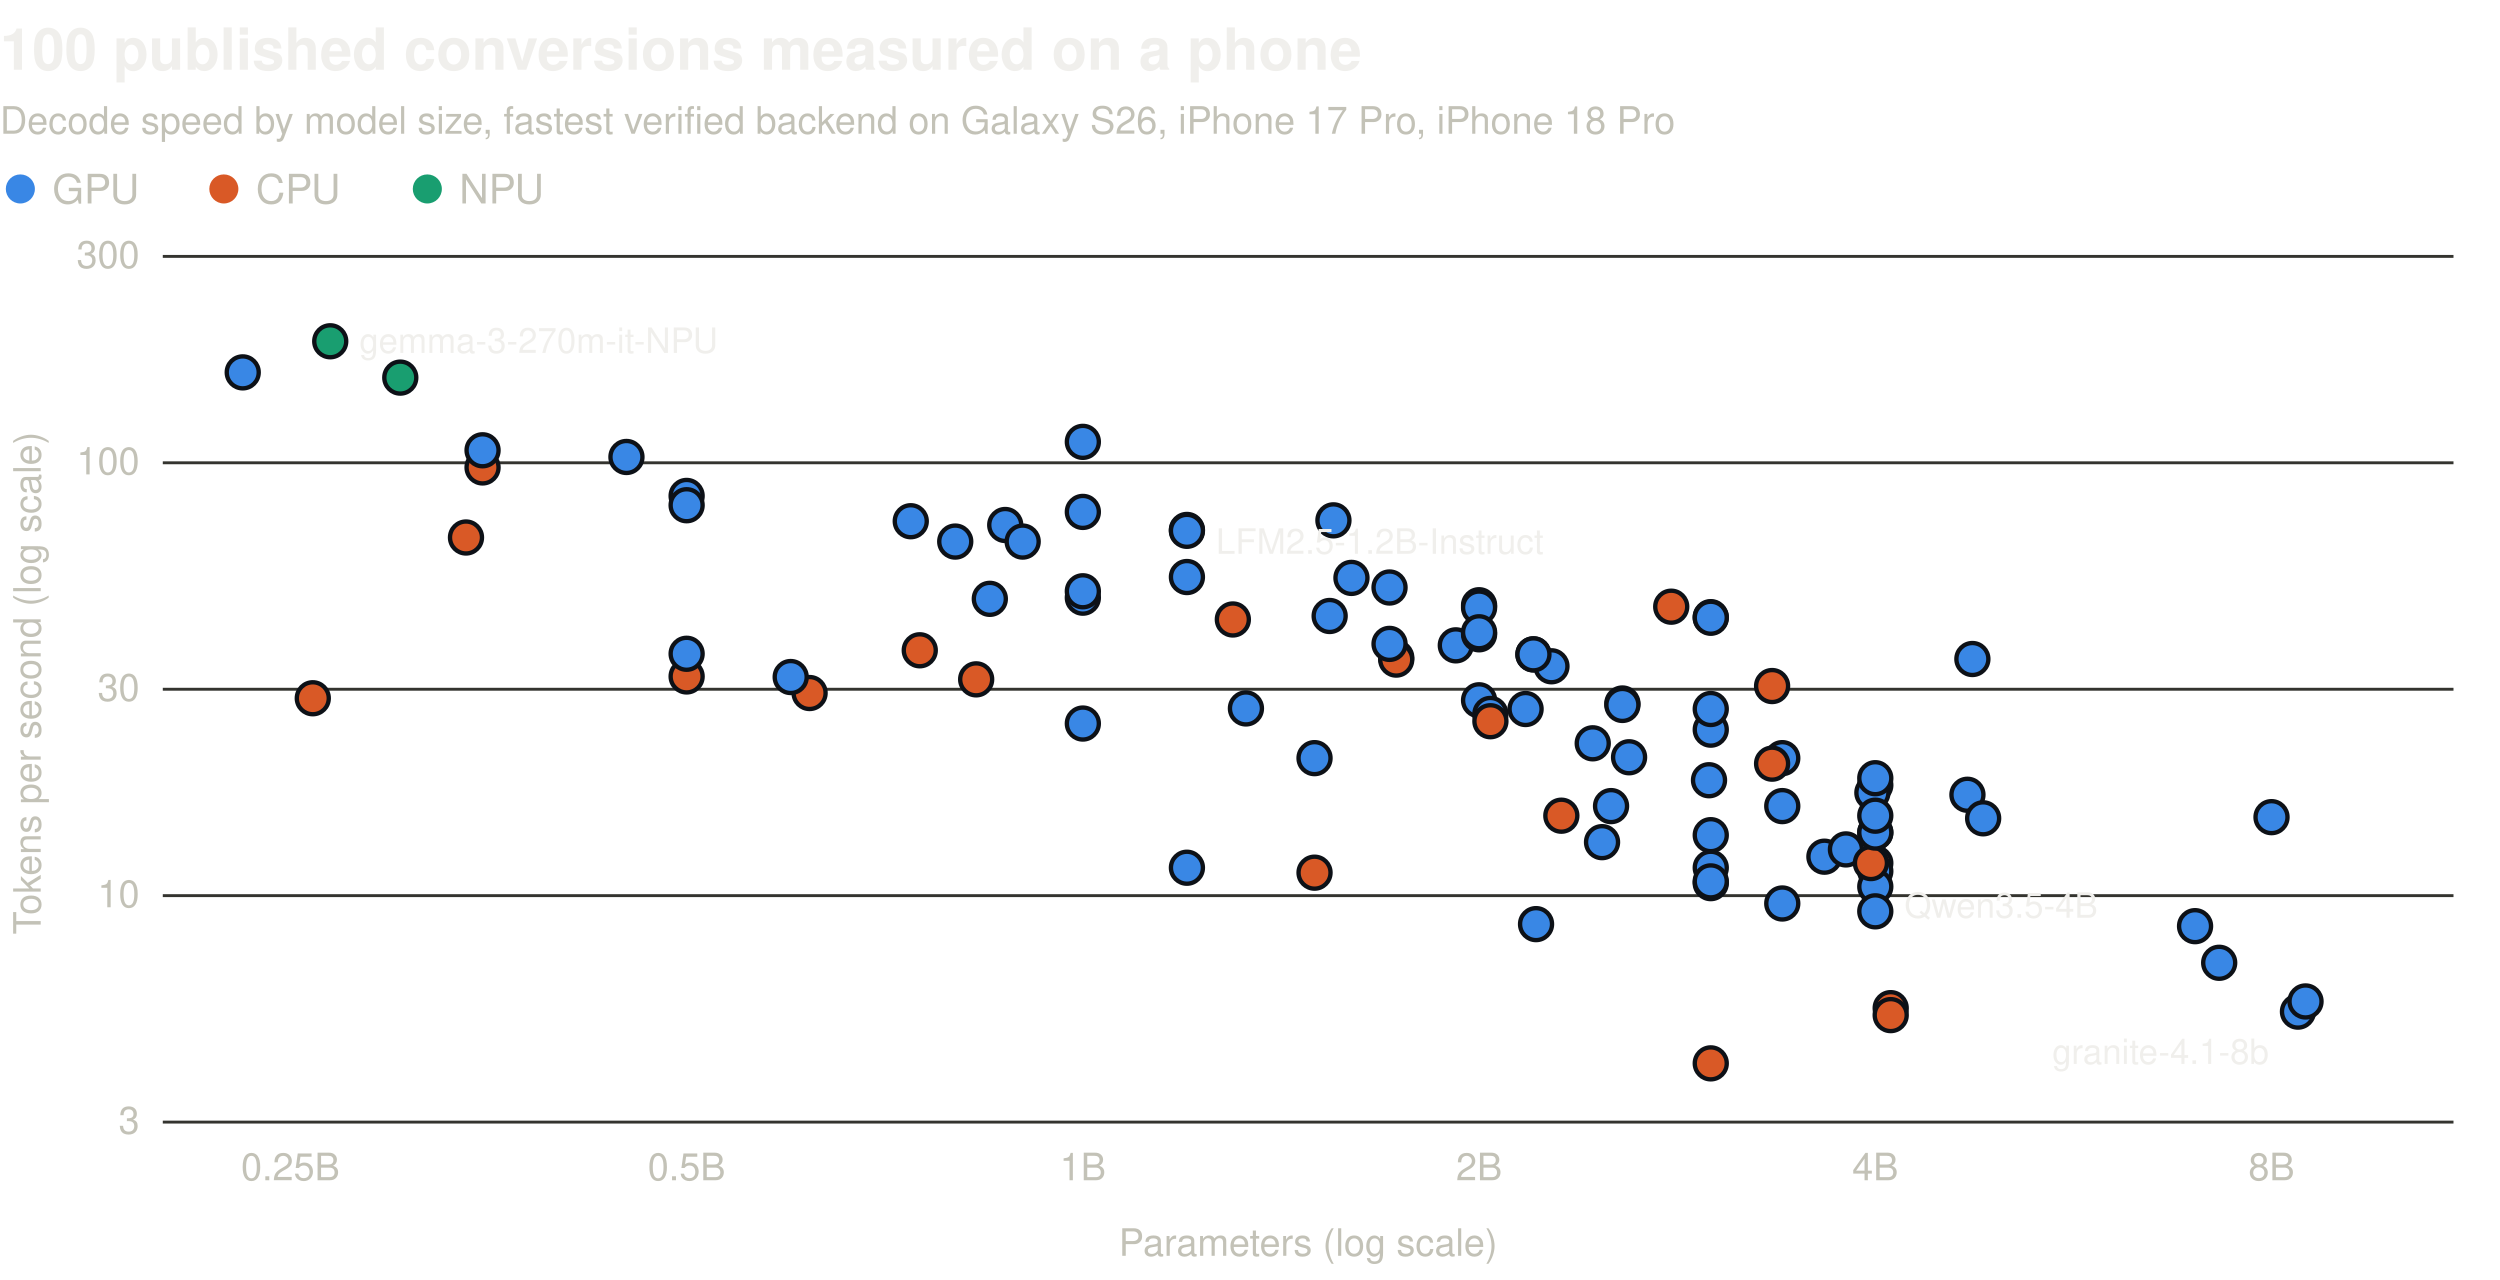
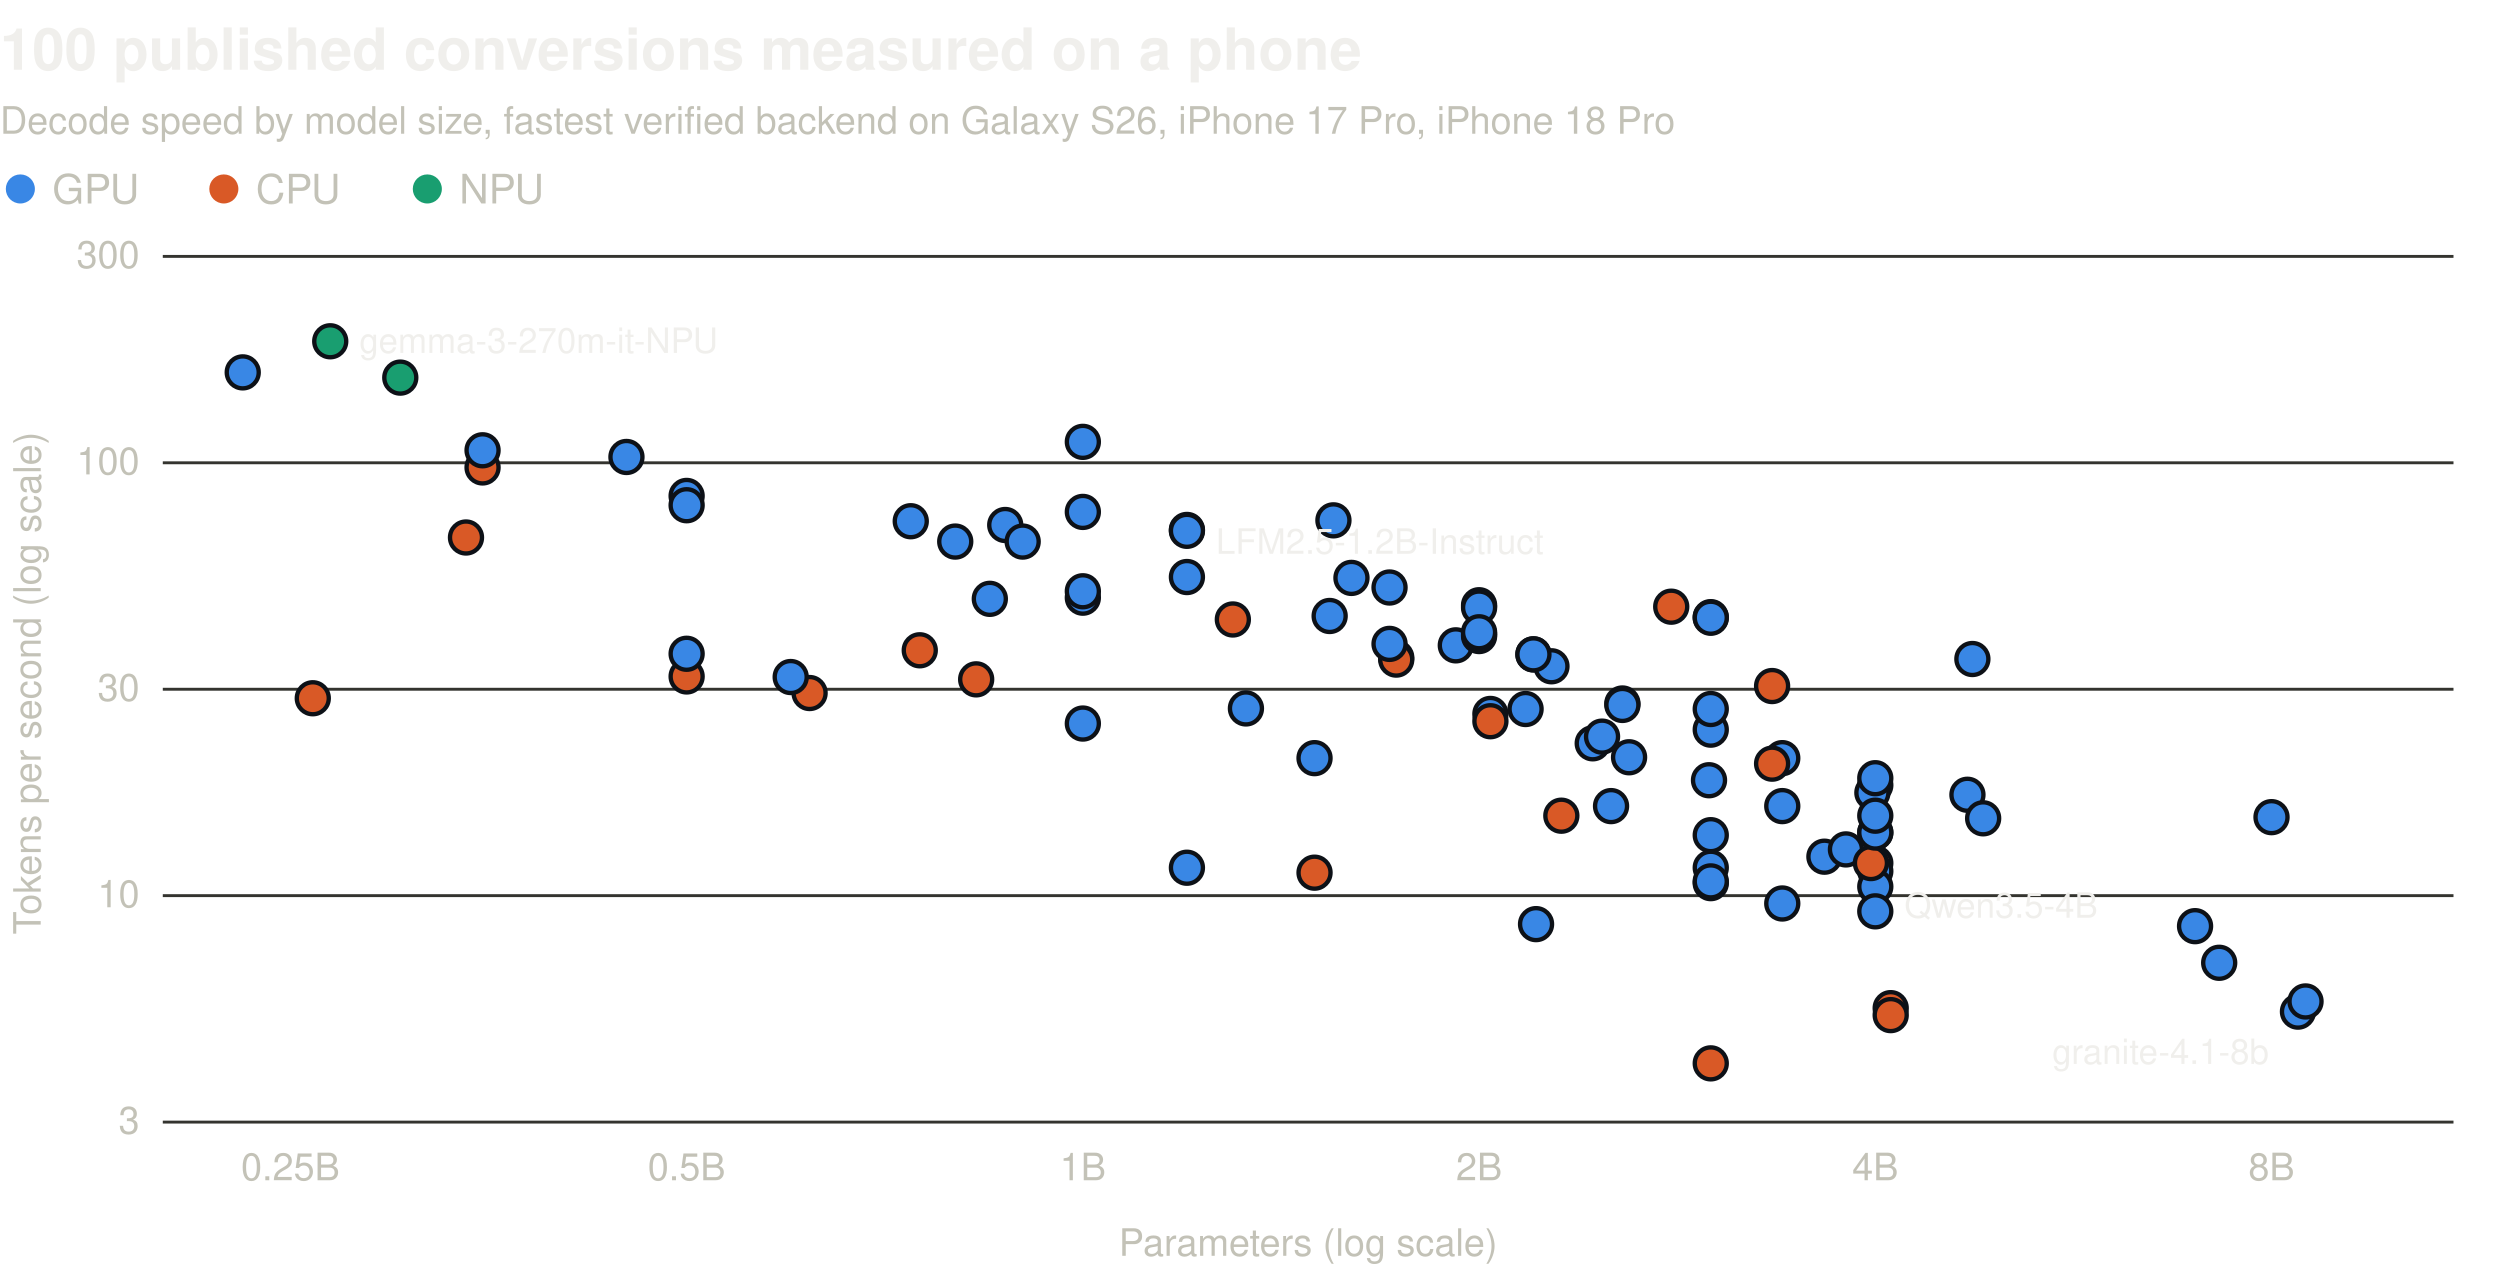
<svg xmlns="http://www.w3.org/2000/svg" viewBox="0 0 860 440" width="860" height="440" role="img" aria-labelledby="t d" font-family="-apple-system, BlinkMacSystemFont, 'Segoe UI', Helvetica, Arial, sans-serif">
  <text x="0.0" y="24.0" font-size="20" font-weight="600" fill="#f0efec" text-anchor="start">100 published conversions measured on a phone</text>
  <text x="0.0" y="46.0" font-size="13" font-weight="400" fill="#c3c2b7" text-anchor="start">Decode speed by model size, fastest verified backend on Galaxy S26, iPhone 17 Pro, iPhone 18 Pro</text>
  <circle cx="7" cy="65" r="5" fill="#3987e5" />
  <text x="18.0" y="70.0" font-size="14" font-weight="400" fill="#c3c2b7" text-anchor="start">GPU</text>
  <circle cx="77" cy="65" r="5" fill="#d95926" />
  <text x="88.0" y="70.0" font-size="14" font-weight="400" fill="#c3c2b7" text-anchor="start">CPU</text>
  <circle cx="147" cy="65" r="5" fill="#199e70" />
  <text x="158.0" y="70.0" font-size="14" font-weight="400" fill="#c3c2b7" text-anchor="start">NPU</text>
  <line x1="56" x2="844" y1="386.0" y2="386.0" stroke="#34342f" />
  <text x="48.0" y="390.0" font-size="13" font-weight="400" fill="#c3c2b7" text-anchor="end">3</text>
  <line x1="56" x2="844" y1="308.1" y2="308.1" stroke="#34342f" />
  <text x="48.0" y="312.1" font-size="13" font-weight="400" fill="#c3c2b7" text-anchor="end">10</text>
  <line x1="56" x2="844" y1="237.1" y2="237.1" stroke="#34342f" />
  <text x="48.0" y="241.1" font-size="13" font-weight="400" fill="#c3c2b7" text-anchor="end">30</text>
  <line x1="56" x2="844" y1="159.2" y2="159.2" stroke="#34342f" />
  <text x="48.0" y="163.2" font-size="13" font-weight="400" fill="#c3c2b7" text-anchor="end">100</text>
  <line x1="56" x2="844" y1="88.2" y2="88.2" stroke="#34342f" />
  <text x="48.0" y="92.2" font-size="13" font-weight="400" fill="#c3c2b7" text-anchor="end">300</text>
  <text x="99.9" y="406.0" font-size="13" font-weight="400" fill="#c3c2b7" text-anchor="middle">0.25B</text>
  <text x="236.2" y="406.0" font-size="13" font-weight="400" fill="#c3c2b7" text-anchor="middle">0.5B</text>
  <text x="372.5" y="406.0" font-size="13" font-weight="400" fill="#c3c2b7" text-anchor="middle">1B</text>
  <text x="508.8" y="406.0" font-size="13" font-weight="400" fill="#c3c2b7" text-anchor="middle">2B</text>
  <text x="645.1" y="406.0" font-size="13" font-weight="400" fill="#c3c2b7" text-anchor="middle">4B</text>
  <text x="781.4" y="406.0" font-size="13" font-weight="400" fill="#c3c2b7" text-anchor="middle">8B</text>
  <text x="450.0" y="432.0" font-size="13" font-weight="400" fill="#c3c2b7" text-anchor="middle">Parameters (log scale)</text>
  <text transform="translate(14 235.0) rotate(-90)" font-size="13" fill="#c3c2b7" text-anchor="middle">Tokens per second (log scale)</text>
  <circle cx="83.5" cy="128.1" r="5.5" fill="#3987e5" stroke="#0d1117" stroke-width="1.5" />
  <circle cx="113.6" cy="117.4" r="5.5" fill="#199e70" stroke="#0d1117" stroke-width="1.5" />
  <circle cx="137.7" cy="129.9" r="5.5" fill="#199e70" stroke="#0d1117" stroke-width="1.5" />
  <circle cx="166.0" cy="160.8" r="5.5" fill="#d95926" stroke="#0d1117" stroke-width="1.5" />
  <circle cx="166.0" cy="154.9" r="5.5" fill="#3987e5" stroke="#0d1117" stroke-width="1.5" />
  <circle cx="236.2" cy="232.7" r="5.5" fill="#d95926" stroke="#0d1117" stroke-width="1.5" />
  <circle cx="236.2" cy="224.9" r="5.5" fill="#3987e5" stroke="#0d1117" stroke-width="1.5" />
  <circle cx="313.3" cy="179.3" r="5.5" fill="#3987e5" stroke="#0d1117" stroke-width="1.5" />
  <circle cx="372.5" cy="248.9" r="5.5" fill="#3987e5" stroke="#0d1117" stroke-width="1.5" />
  <circle cx="372.5" cy="205.6" r="5.5" fill="#3987e5" stroke="#0d1117" stroke-width="1.5" />
  <circle cx="372.5" cy="203.4" r="5.5" fill="#3987e5" stroke="#0d1117" stroke-width="1.5" />
  <circle cx="408.3" cy="198.5" r="5.5" fill="#3987e5" stroke="#0d1117" stroke-width="1.5" />
  <circle cx="408.3" cy="182.3" r="5.5" fill="#3987e5" stroke="#0d1117" stroke-width="1.5" />
  <circle cx="408.3" cy="298.5" r="5.5" fill="#3987e5" stroke="#0d1117" stroke-width="1.5" />
  <circle cx="428.6" cy="243.7" r="5.5" fill="#3987e5" stroke="#0d1117" stroke-width="1.5" />
  <circle cx="452.2" cy="300.2" r="5.5" fill="#d95926" stroke="#0d1117" stroke-width="1.5" />
  <circle cx="452.2" cy="260.8" r="5.5" fill="#3987e5" stroke="#0d1117" stroke-width="1.5" />
  <circle cx="457.4" cy="211.9" r="5.5" fill="#3987e5" stroke="#0d1117" stroke-width="1.5" />
  <circle cx="480.3" cy="226.2" r="5.5" fill="#d95926" stroke="#0d1117" stroke-width="1.5" />
  <circle cx="480.3" cy="226.9" r="5.5" fill="#d95926" stroke="#0d1117" stroke-width="1.5" />
  <circle cx="558.1" cy="242.0" r="5.5" fill="#3987e5" stroke="#0d1117" stroke-width="1.5" />
  <circle cx="558.1" cy="242.5" r="5.5" fill="#3987e5" stroke="#0d1117" stroke-width="1.5" />
  <circle cx="587.9" cy="268.4" r="5.5" fill="#3987e5" stroke="#0d1117" stroke-width="1.5" />
  <circle cx="588.5" cy="298.5" r="5.5" fill="#3987e5" stroke="#0d1117" stroke-width="1.5" />
  <circle cx="588.5" cy="212.3" r="5.5" fill="#3987e5" stroke="#0d1117" stroke-width="1.5" />
  <circle cx="613.1" cy="260.8" r="5.5" fill="#3987e5" stroke="#0d1117" stroke-width="1.5" />
  <circle cx="613.1" cy="277.3" r="5.5" fill="#3987e5" stroke="#0d1117" stroke-width="1.5" />
  <circle cx="645.1" cy="296.9" r="5.5" fill="#d95926" stroke="#0d1117" stroke-width="1.5" />
  <circle cx="645.1" cy="286.4" r="5.5" fill="#3987e5" stroke="#0d1117" stroke-width="1.5" />
  <circle cx="645.1" cy="270.1" r="5.5" fill="#3987e5" stroke="#0d1117" stroke-width="1.5" />
  <circle cx="645.1" cy="299.7" r="5.5" fill="#3987e5" stroke="#0d1117" stroke-width="1.5" />
  <circle cx="645.1" cy="305.0" r="5.5" fill="#3987e5" stroke="#0d1117" stroke-width="1.5" />
  <circle cx="790.5" cy="348.0" r="5.5" fill="#3987e5" stroke="#0d1117" stroke-width="1.5" />
  <circle cx="793.1" cy="344.5" r="5.5" fill="#3987e5" stroke="#0d1117" stroke-width="1.5" />
  <circle cx="278.5" cy="238.4" r="5.5" fill="#d95926" stroke="#0d1117" stroke-width="1.5" />
  <circle cx="408.3" cy="182.6" r="5.5" fill="#3987e5" stroke="#0d1117" stroke-width="1.5" />
  <circle cx="478.0" cy="221.5" r="5.5" fill="#3987e5" stroke="#0d1117" stroke-width="1.5" />
  <circle cx="478.0" cy="202.1" r="5.5" fill="#3987e5" stroke="#0d1117" stroke-width="1.5" />
  <circle cx="554.2" cy="277.3" r="5.5" fill="#3987e5" stroke="#0d1117" stroke-width="1.5" />
  <circle cx="560.4" cy="260.5" r="5.5" fill="#3987e5" stroke="#0d1117" stroke-width="1.5" />
  <circle cx="588.5" cy="287.3" r="5.5" fill="#3987e5" stroke="#0d1117" stroke-width="1.5" />
  <circle cx="588.5" cy="303.8" r="5.5" fill="#3987e5" stroke="#0d1117" stroke-width="1.5" />
  <circle cx="588.5" cy="365.8" r="5.5" fill="#d95926" stroke="#0d1117" stroke-width="1.5" />
  <circle cx="588.5" cy="212.5" r="5.5" fill="#3987e5" stroke="#0d1117" stroke-width="1.5" />
  <circle cx="588.5" cy="251.0" r="5.5" fill="#3987e5" stroke="#0d1117" stroke-width="1.5" />
  <circle cx="613.1" cy="310.8" r="5.5" fill="#3987e5" stroke="#0d1117" stroke-width="1.5" />
  <circle cx="627.6" cy="294.7" r="5.5" fill="#3987e5" stroke="#0d1117" stroke-width="1.5" />
  <circle cx="635.0" cy="292.2" r="5.5" fill="#3987e5" stroke="#0d1117" stroke-width="1.5" />
  <circle cx="643.6" cy="296.9" r="5.5" fill="#d95926" stroke="#0d1117" stroke-width="1.5" />
  <circle cx="644.1" cy="272.7" r="5.5" fill="#3987e5" stroke="#0d1117" stroke-width="1.5" />
  <circle cx="645.1" cy="286.4" r="5.5" fill="#3987e5" stroke="#0d1117" stroke-width="1.5" />
  <circle cx="645.1" cy="313.5" r="5.5" fill="#3987e5" stroke="#0d1117" stroke-width="1.5" />
  <circle cx="645.1" cy="280.6" r="5.5" fill="#3987e5" stroke="#0d1117" stroke-width="1.5" />
  <circle cx="650.4" cy="346.8" r="5.5" fill="#d95926" stroke="#0d1117" stroke-width="1.5" />
  <circle cx="650.4" cy="349.2" r="5.5" fill="#d95926" stroke="#0d1117" stroke-width="1.5" />
  <circle cx="755.1" cy="318.6" r="5.5" fill="#3987e5" stroke="#0d1117" stroke-width="1.5" />
  <circle cx="763.4" cy="331.2" r="5.5" fill="#3987e5" stroke="#0d1117" stroke-width="1.5" />
  <circle cx="781.4" cy="281.1" r="5.5" fill="#3987e5" stroke="#0d1117" stroke-width="1.5" />
  <circle cx="107.6" cy="240.2" r="5.5" fill="#d95926" stroke="#0d1117" stroke-width="1.5" />
  <circle cx="215.5" cy="157.2" r="5.5" fill="#3987e5" stroke="#0d1117" stroke-width="1.5" />
  <circle cx="236.2" cy="170.6" r="5.5" fill="#3987e5" stroke="#0d1117" stroke-width="1.5" />
  <circle cx="236.2" cy="173.8" r="5.5" fill="#3987e5" stroke="#0d1117" stroke-width="1.5" />
  <circle cx="328.6" cy="186.3" r="5.5" fill="#3987e5" stroke="#0d1117" stroke-width="1.5" />
  <circle cx="340.5" cy="206.0" r="5.5" fill="#3987e5" stroke="#0d1117" stroke-width="1.5" />
  <circle cx="345.8" cy="180.6" r="5.5" fill="#3987e5" stroke="#0d1117" stroke-width="1.5" />
  <circle cx="351.8" cy="186.3" r="5.5" fill="#3987e5" stroke="#0d1117" stroke-width="1.5" />
  <circle cx="372.5" cy="152.0" r="5.5" fill="#3987e5" stroke="#0d1117" stroke-width="1.5" />
  <circle cx="372.5" cy="176.1" r="5.5" fill="#3987e5" stroke="#0d1117" stroke-width="1.5" />
  <circle cx="424.1" cy="213.1" r="5.5" fill="#d95926" stroke="#0d1117" stroke-width="1.5" />
  <circle cx="458.7" cy="179.0" r="5.5" fill="#3987e5" stroke="#0d1117" stroke-width="1.5" />
  <circle cx="464.9" cy="198.8" r="5.5" fill="#3987e5" stroke="#0d1117" stroke-width="1.5" />
  <circle cx="500.8" cy="222.0" r="5.5" fill="#3987e5" stroke="#0d1117" stroke-width="1.5" />
  <circle cx="508.8" cy="208.2" r="5.5" fill="#3987e5" stroke="#0d1117" stroke-width="1.5" />
  <circle cx="508.8" cy="218.2" r="5.5" fill="#3987e5" stroke="#0d1117" stroke-width="1.5" />
-   <circle cx="508.8" cy="240.9" r="5.5" fill="#3987e5" stroke="#0d1117" stroke-width="1.5" />
+   <circle cx="508.8" cy="218.8" r="5.5" fill="#3987e5" stroke="#0d1117" stroke-width="1.5" />
  <circle cx="508.8" cy="209.0" r="5.5" fill="#3987e5" stroke="#0d1117" stroke-width="1.5" />
  <circle cx="527.5" cy="225.1" r="5.5" fill="#3987e5" stroke="#0d1117" stroke-width="1.5" />
  <circle cx="533.7" cy="229.2" r="5.5" fill="#3987e5" stroke="#0d1117" stroke-width="1.5" />
  <circle cx="547.9" cy="255.7" r="5.5" fill="#3987e5" stroke="#0d1117" stroke-width="1.5" />
-   <circle cx="551.1" cy="289.7" r="5.5" fill="#3987e5" stroke="#0d1117" stroke-width="1.5" />
+   <circle cx="551.1" cy="253.4" r="5.5" fill="#3987e5" stroke="#0d1117" stroke-width="1.5" />
  <circle cx="588.5" cy="243.9" r="5.5" fill="#3987e5" stroke="#0d1117" stroke-width="1.5" />
  <circle cx="609.6" cy="262.7" r="5.5" fill="#d95926" stroke="#0d1117" stroke-width="1.5" />
  <circle cx="609.6" cy="236.0" r="5.5" fill="#d95926" stroke="#0d1117" stroke-width="1.5" />
  <circle cx="645.1" cy="267.7" r="5.5" fill="#3987e5" stroke="#0d1117" stroke-width="1.5" />
  <circle cx="676.8" cy="273.4" r="5.5" fill="#3987e5" stroke="#0d1117" stroke-width="1.5" />
  <circle cx="678.5" cy="226.7" r="5.5" fill="#3987e5" stroke="#0d1117" stroke-width="1.5" />
  <circle cx="682.2" cy="281.5" r="5.5" fill="#3987e5" stroke="#0d1117" stroke-width="1.5" />
  <circle cx="160.3" cy="184.9" r="5.5" fill="#d95926" stroke="#0d1117" stroke-width="1.5" />
  <circle cx="272.0" cy="232.9" r="5.5" fill="#3987e5" stroke="#0d1117" stroke-width="1.5" />
  <circle cx="316.4" cy="223.7" r="5.5" fill="#d95926" stroke="#0d1117" stroke-width="1.5" />
  <circle cx="335.8" cy="233.7" r="5.5" fill="#d95926" stroke="#0d1117" stroke-width="1.5" />
  <circle cx="508.8" cy="217.5" r="5.5" fill="#3987e5" stroke="#0d1117" stroke-width="1.5" />
  <circle cx="512.7" cy="245.6" r="5.5" fill="#3987e5" stroke="#0d1117" stroke-width="1.5" />
  <circle cx="512.7" cy="248.1" r="5.5" fill="#d95926" stroke="#0d1117" stroke-width="1.5" />
  <circle cx="524.8" cy="243.9" r="5.5" fill="#3987e5" stroke="#0d1117" stroke-width="1.5" />
  <circle cx="527.5" cy="225.1" r="5.5" fill="#3987e5" stroke="#0d1117" stroke-width="1.5" />
  <circle cx="528.4" cy="317.9" r="5.5" fill="#3987e5" stroke="#0d1117" stroke-width="1.5" />
  <circle cx="537.1" cy="280.6" r="5.5" fill="#d95926" stroke="#0d1117" stroke-width="1.5" />
  <circle cx="574.9" cy="208.7" r="5.5" fill="#d95926" stroke="#0d1117" stroke-width="1.5" />
  <circle cx="588.5" cy="303.2" r="5.5" fill="#3987e5" stroke="#0d1117" stroke-width="1.5" />
  <text x="123.6" y="121.4" font-size="12" font-weight="400" fill="#f0efec" text-anchor="start">gemma-3-270m-it-NPU</text>
  <text x="418.3" y="190.5" font-size="12" font-weight="400" fill="#f0efec" text-anchor="start">LFM2.5-1.2B-Instruct</text>
  <text x="655.1" y="315.7" font-size="12" font-weight="400" fill="#f0efec" text-anchor="start">Qwen3.5-4B</text>
  <text x="780.5" y="366.0" font-size="12" font-weight="400" fill="#f0efec" text-anchor="end">granite-4.1-8b</text>
</svg>
